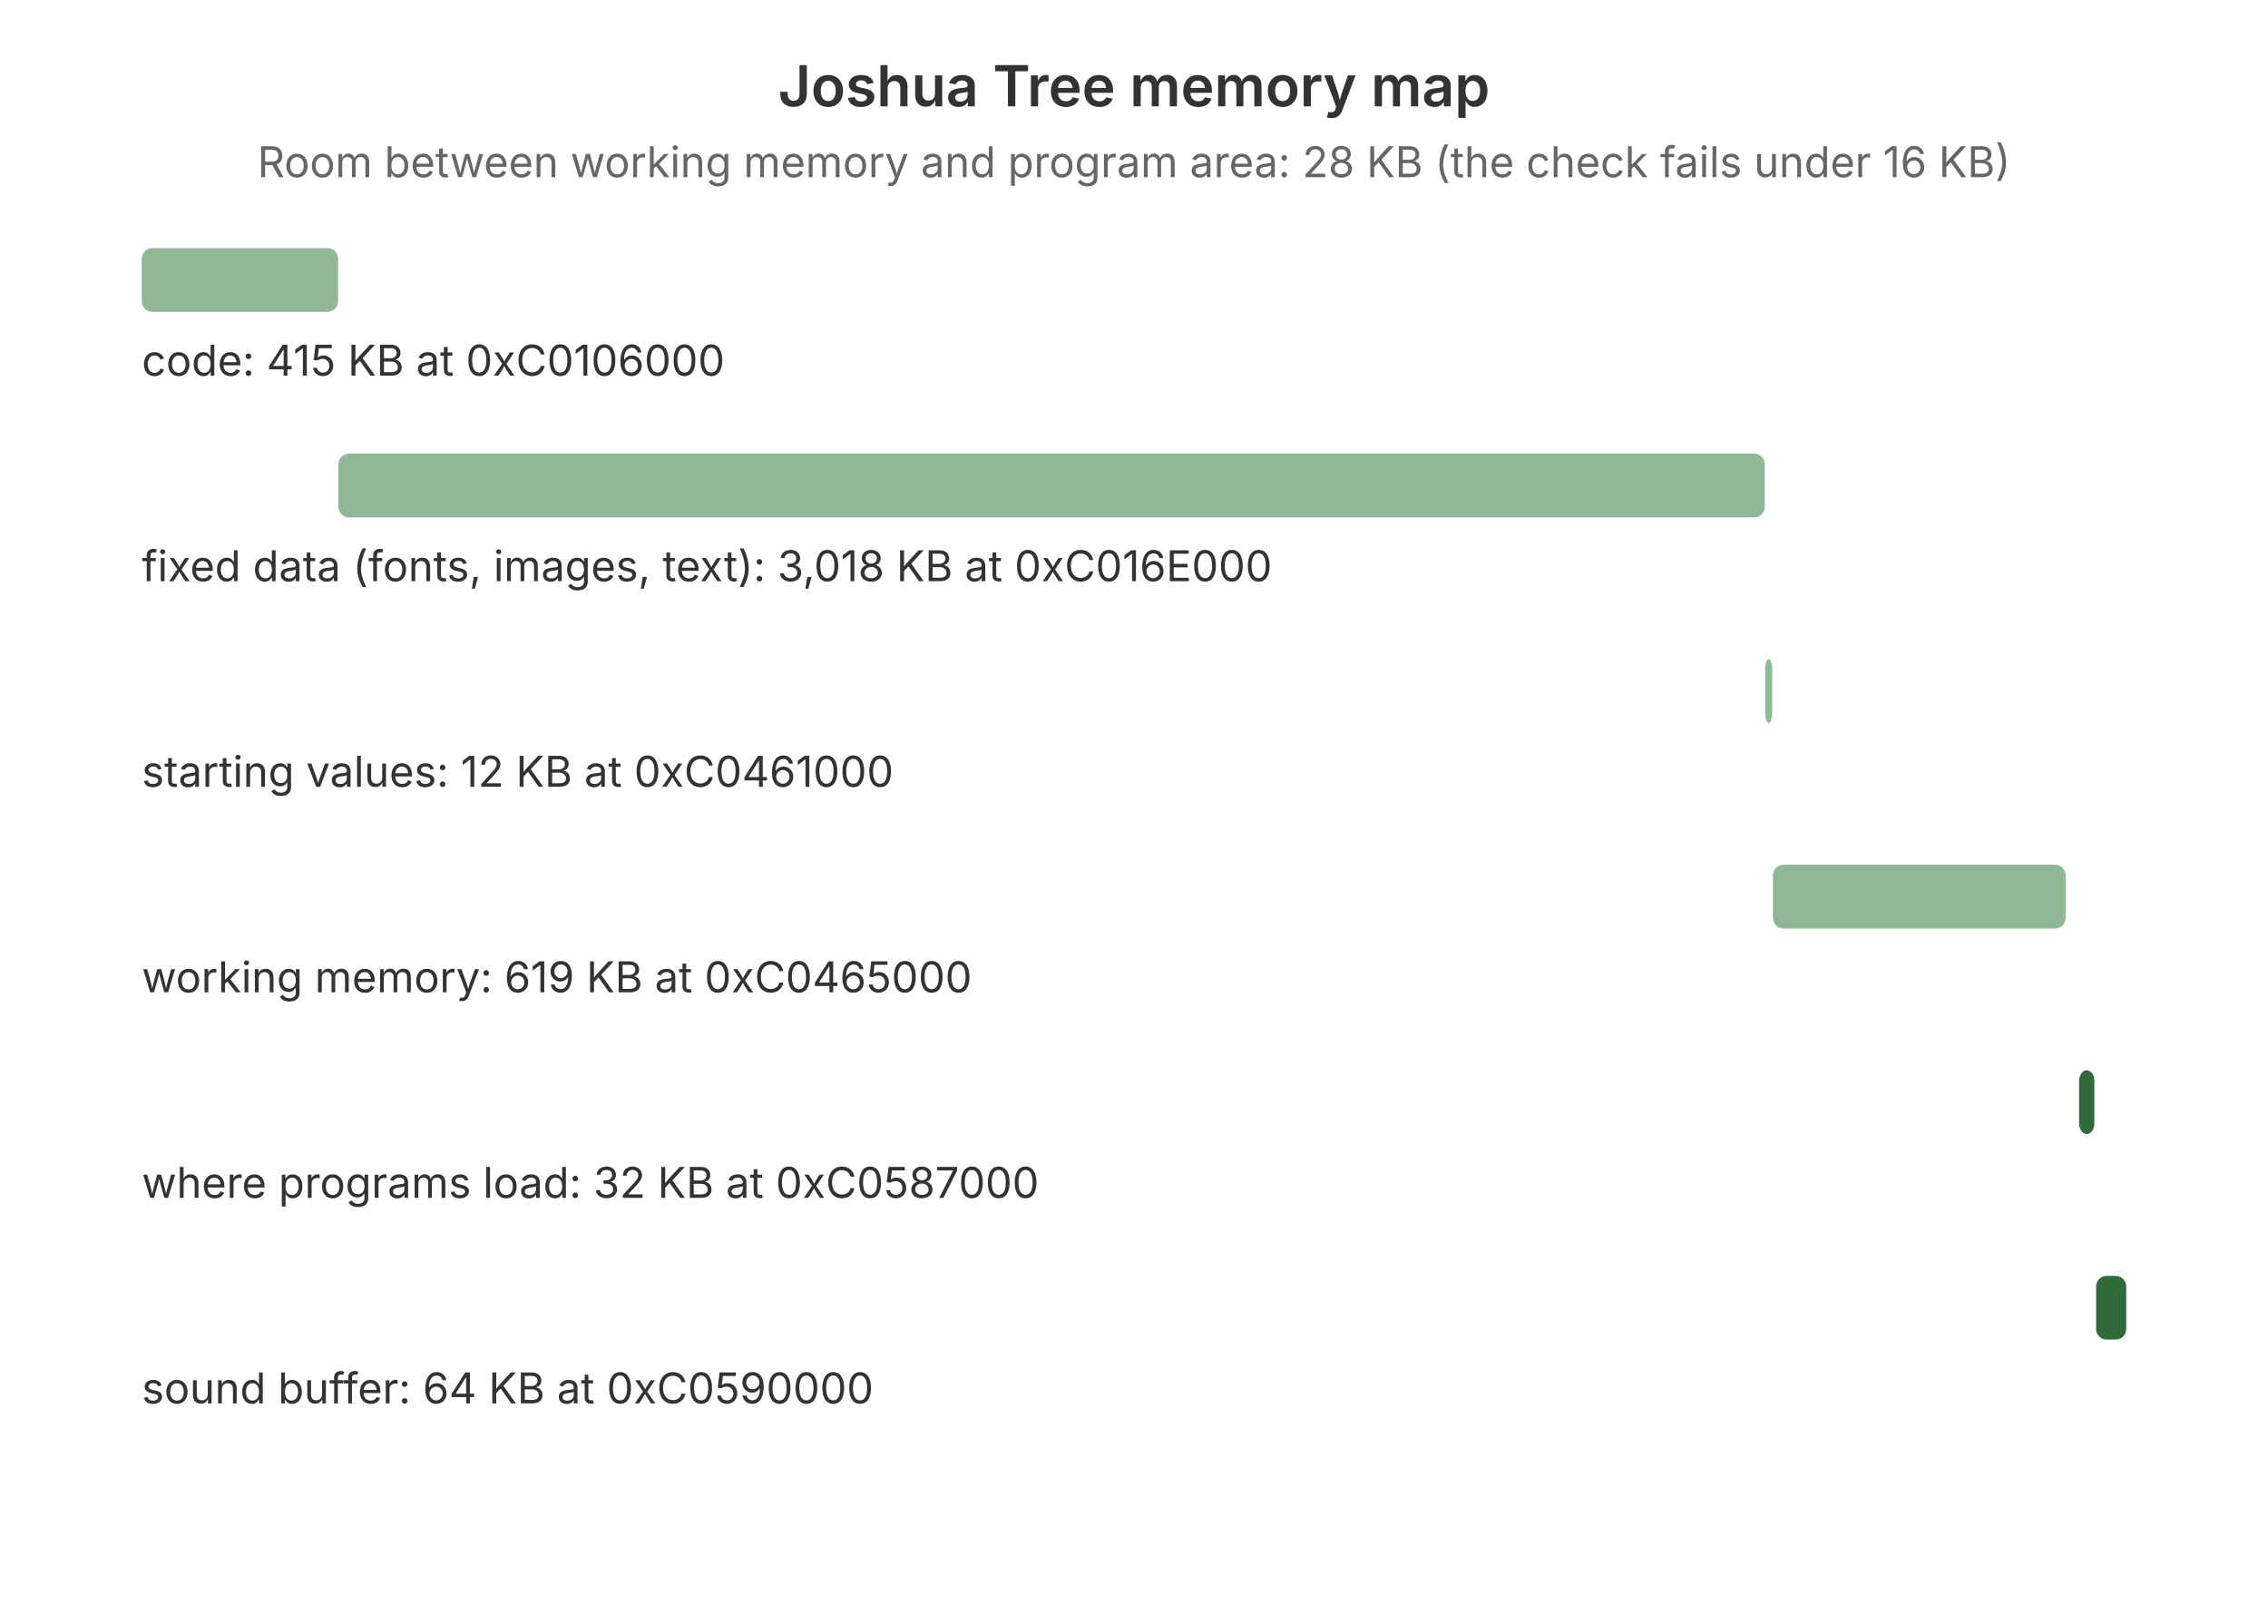
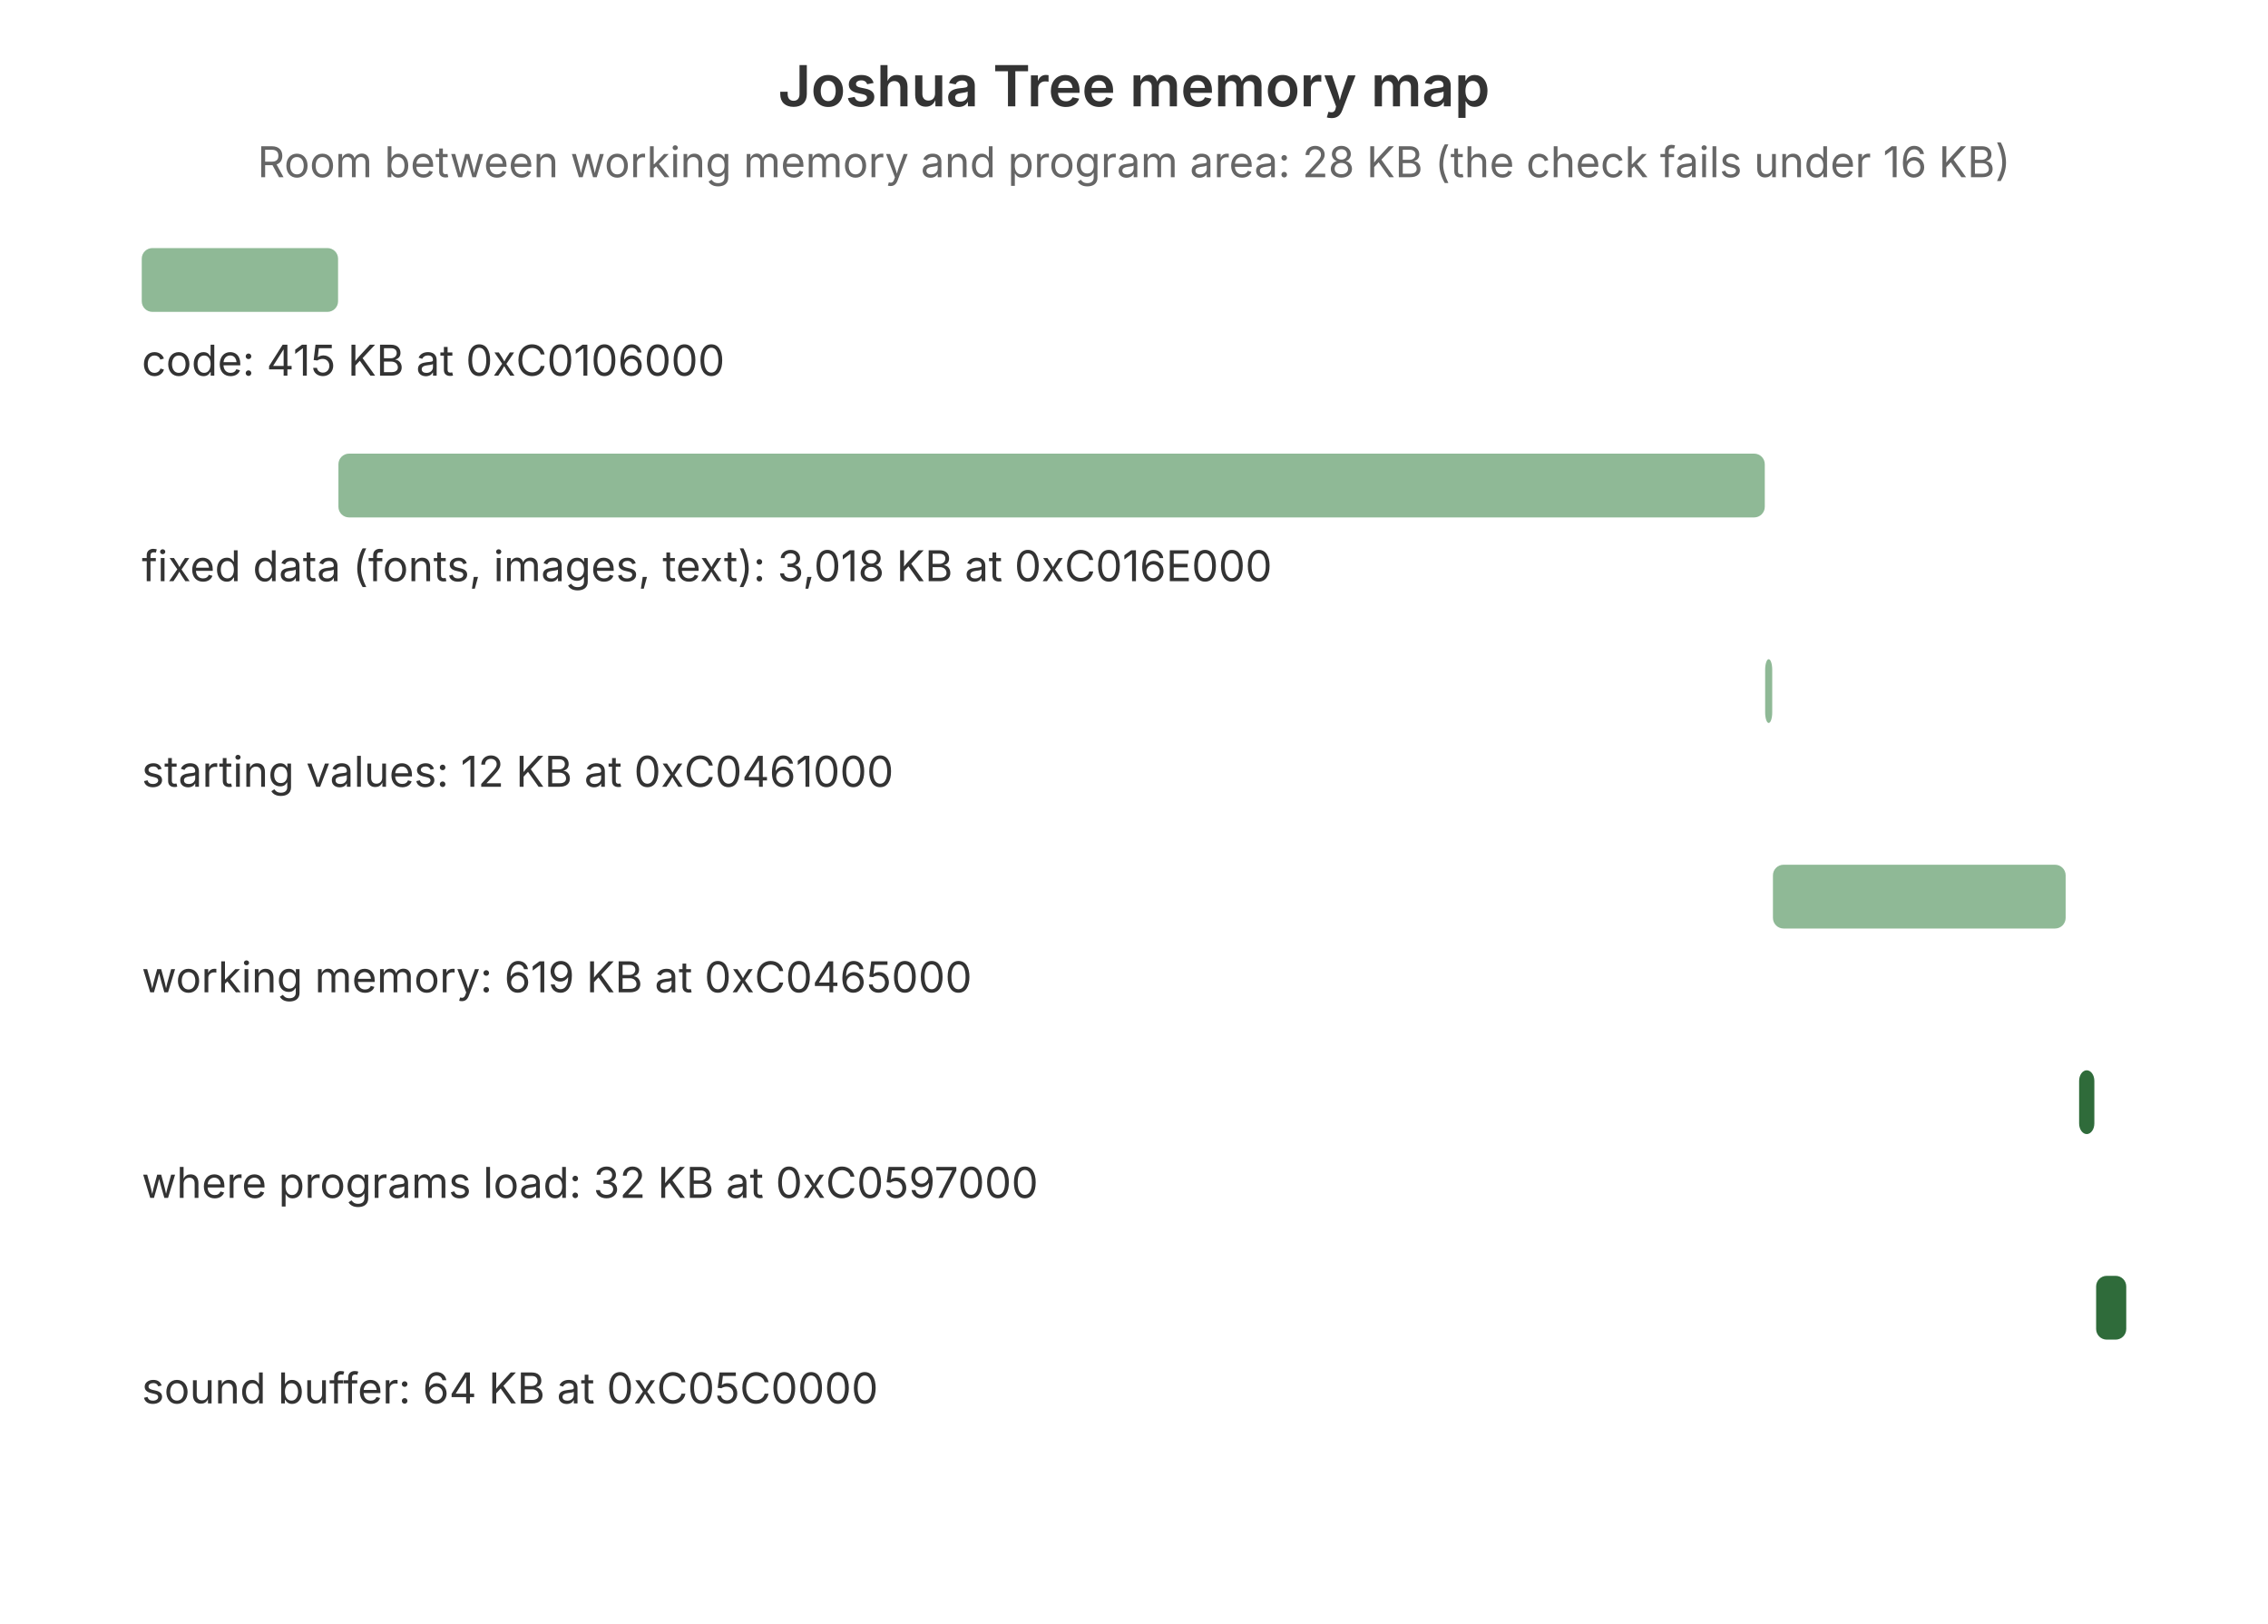
<svg xmlns="http://www.w3.org/2000/svg" width="640" height="458" viewBox="0 0 640 458" style="background:#fff;font-family:-apple-system,BlinkMacSystemFont,sans-serif">
  <text x="320" y="30" font-size="16" font-weight="600" fill="#333" text-anchor="middle">Joshua Tree memory map</text>
  <text x="320" y="50" font-size="12" fill="#666" text-anchor="middle">Room between working memory and program area: 28 KB (the check fails under 16 KB)</text>
  <rect x="40.0" y="70" width="55.4" height="18" rx="3" fill="#8fb996" />
  <text x="40" y="106" font-size="12" fill="#333">code: 415 KB at 0xC0106000</text>
  <rect x="95.5" y="128" width="402.5" height="18" rx="3" fill="#8fb996" />
  <text x="40" y="164" font-size="12" fill="#333">fixed data (fonts, images, text): 3,018 KB at 0xC016E000</text>
  <rect x="498.1" y="186" width="2.0" height="18" rx="3" fill="#8fb996" />
  <text x="40" y="222" font-size="12" fill="#333">starting values: 12 KB at 0xC0461000</text>
  <rect x="500.3" y="244" width="82.6" height="18" rx="3" fill="#8fb996" />
  <text x="40" y="280" font-size="12" fill="#333">working memory: 619 KB at 0xC0465000</text>
  <rect x="586.7" y="302" width="4.3" height="18" rx="3" fill="#2f6b3a" />
-   <text x="40" y="338" font-size="12" fill="#333">where programs load: 32 KB at 0xC0587000</text>
+   <text x="40" y="338" font-size="12" fill="#333">where programs load: 32 KB at 0xC0597000</text>
  <rect x="591.5" y="360" width="8.5" height="18" rx="3" fill="#2f6b3a" />
-   <text x="40" y="396" font-size="12" fill="#333">sound buffer: 64 KB at 0xC0590000</text>
+   <text x="40" y="396" font-size="12" fill="#333">sound buffer: 64 KB at 0xC05C0000</text>
</svg>
